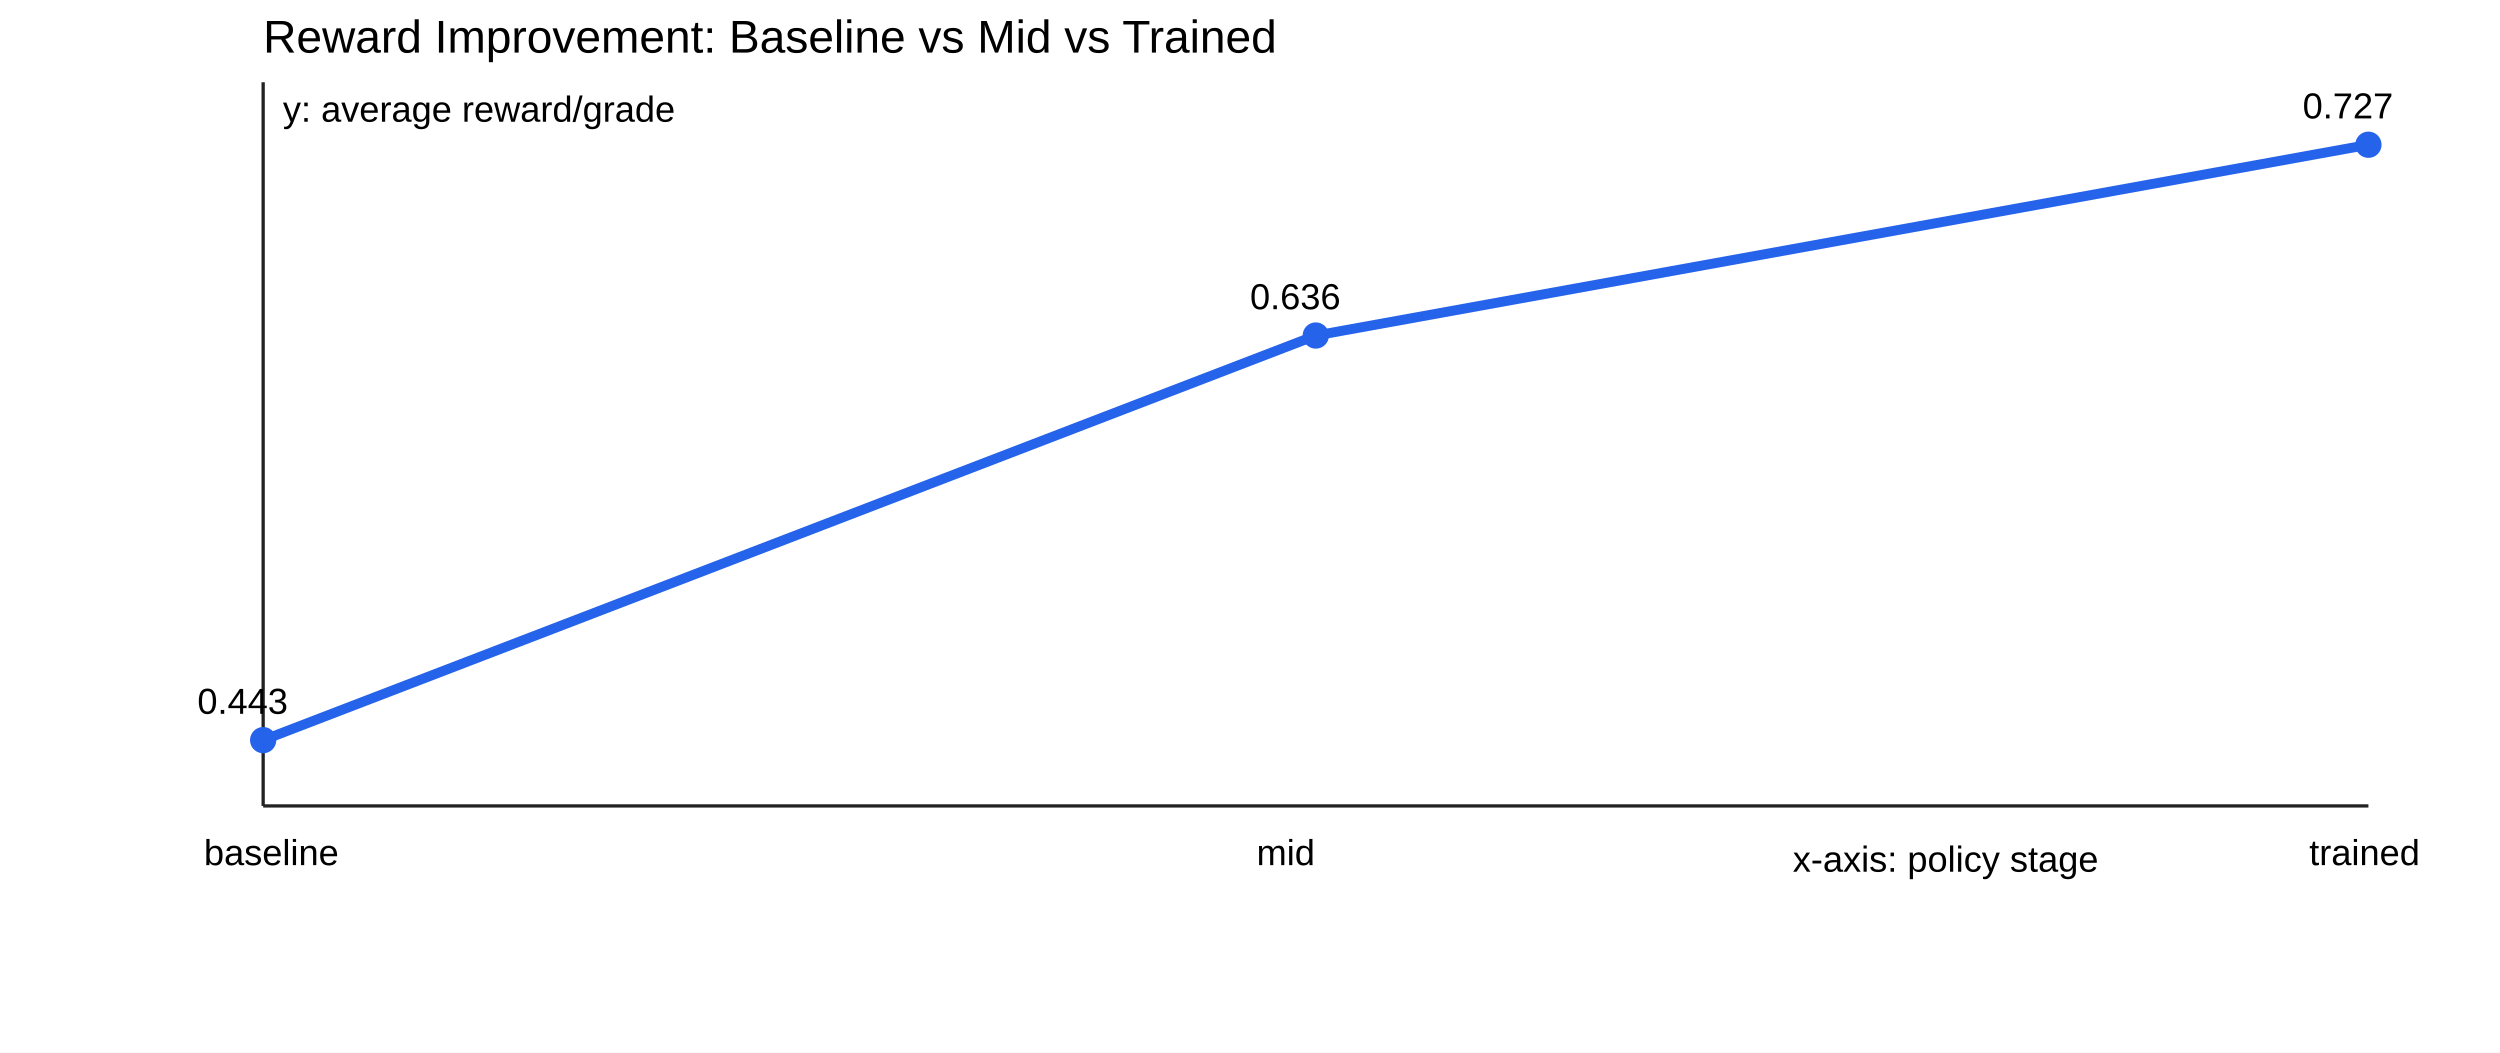
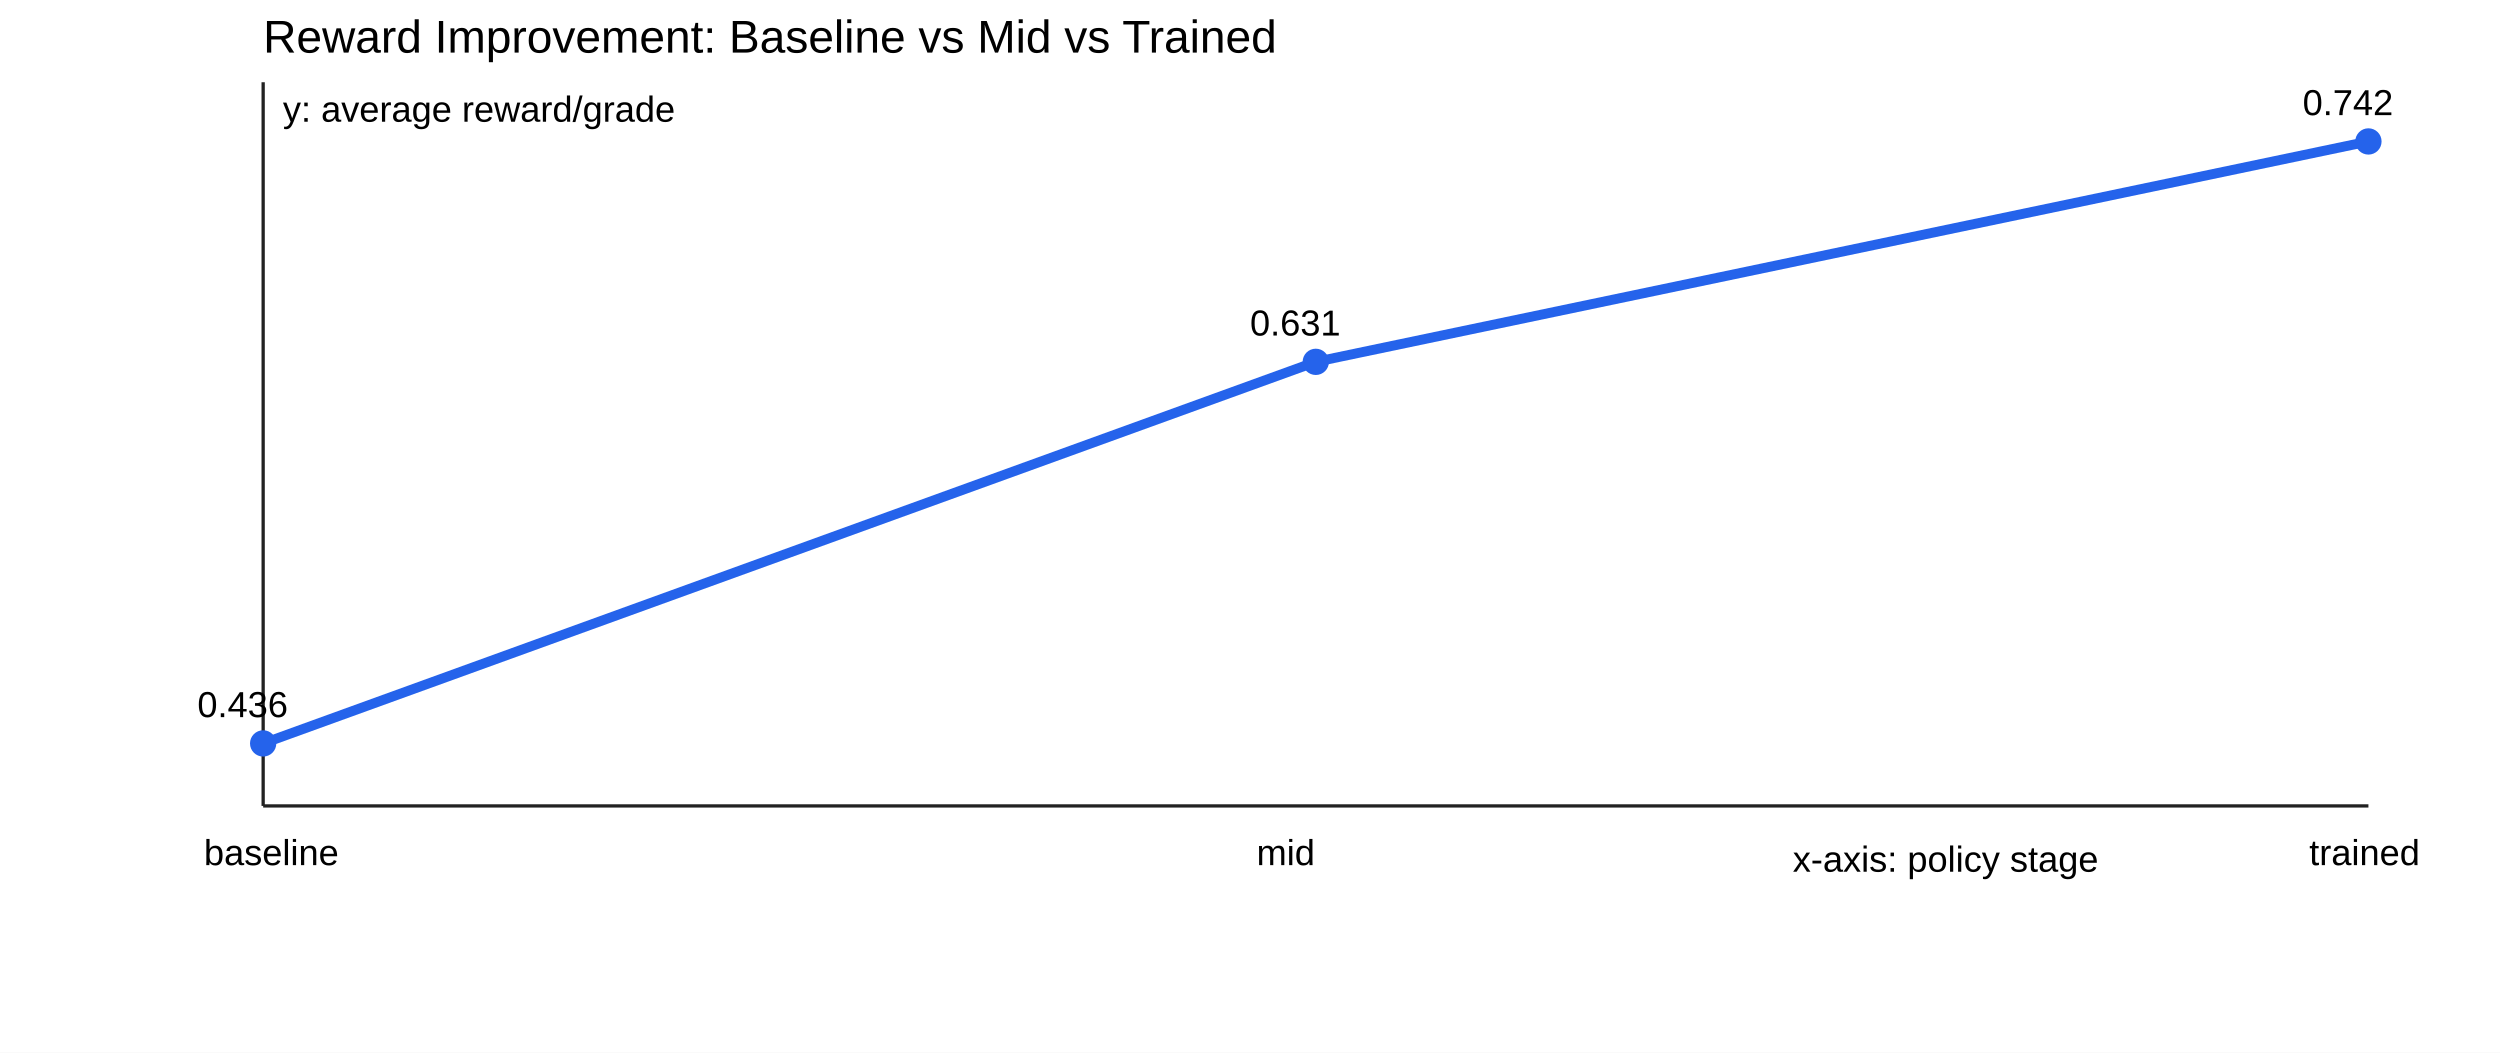
<svg xmlns="http://www.w3.org/2000/svg" width="760" height="320">
  <rect width="100%" height="100%" fill="#ffffff" />
  <text x="80" y="16" font-size="14" font-family="Arial">Reward Improvement: Baseline vs Mid vs Trained</text>
  <line x1="80" y1="245" x2="720" y2="245" stroke="#222" />
  <line x1="80" y1="25" x2="80" y2="245" stroke="#222" />
-   <polyline fill="none" stroke="#2563eb" stroke-width="3" points="80,225 400,102 720,44" />
+   <polyline fill="none" stroke="#2563eb" stroke-width="3" points="80,226 400,110 720,43" />
  <text x="86" y="37" font-size="11" font-family="Arial">y: average reward/grade</text>
  <text x="545" y="265" font-size="11" font-family="Arial">x-axis: policy stage</text>
-   <circle cx="80" cy="225" r="4" fill="#2563eb" />
+   <circle cx="80" cy="226" r="4" fill="#2563eb" />
  <text x="62" y="263" font-size="11" font-family="Arial">baseline</text>
-   <text x="60" y="217" font-size="11" font-family="Arial">0.443</text>
-   <circle cx="400" cy="102" r="4" fill="#2563eb" />
+   <text x="60" y="218" font-size="11" font-family="Arial">0.436</text>
+   <circle cx="400" cy="110" r="4" fill="#2563eb" />
  <text x="382" y="263" font-size="11" font-family="Arial">mid</text>
-   <text x="380" y="94" font-size="11" font-family="Arial">0.636</text>
-   <circle cx="720" cy="44" r="4" fill="#2563eb" />
+   <text x="380" y="102" font-size="11" font-family="Arial">0.631</text>
+   <circle cx="720" cy="43" r="4" fill="#2563eb" />
  <text x="702" y="263" font-size="11" font-family="Arial">trained</text>
-   <text x="700" y="36" font-size="11" font-family="Arial">0.727</text>
+   <text x="700" y="35" font-size="11" font-family="Arial">0.742</text>
</svg>
